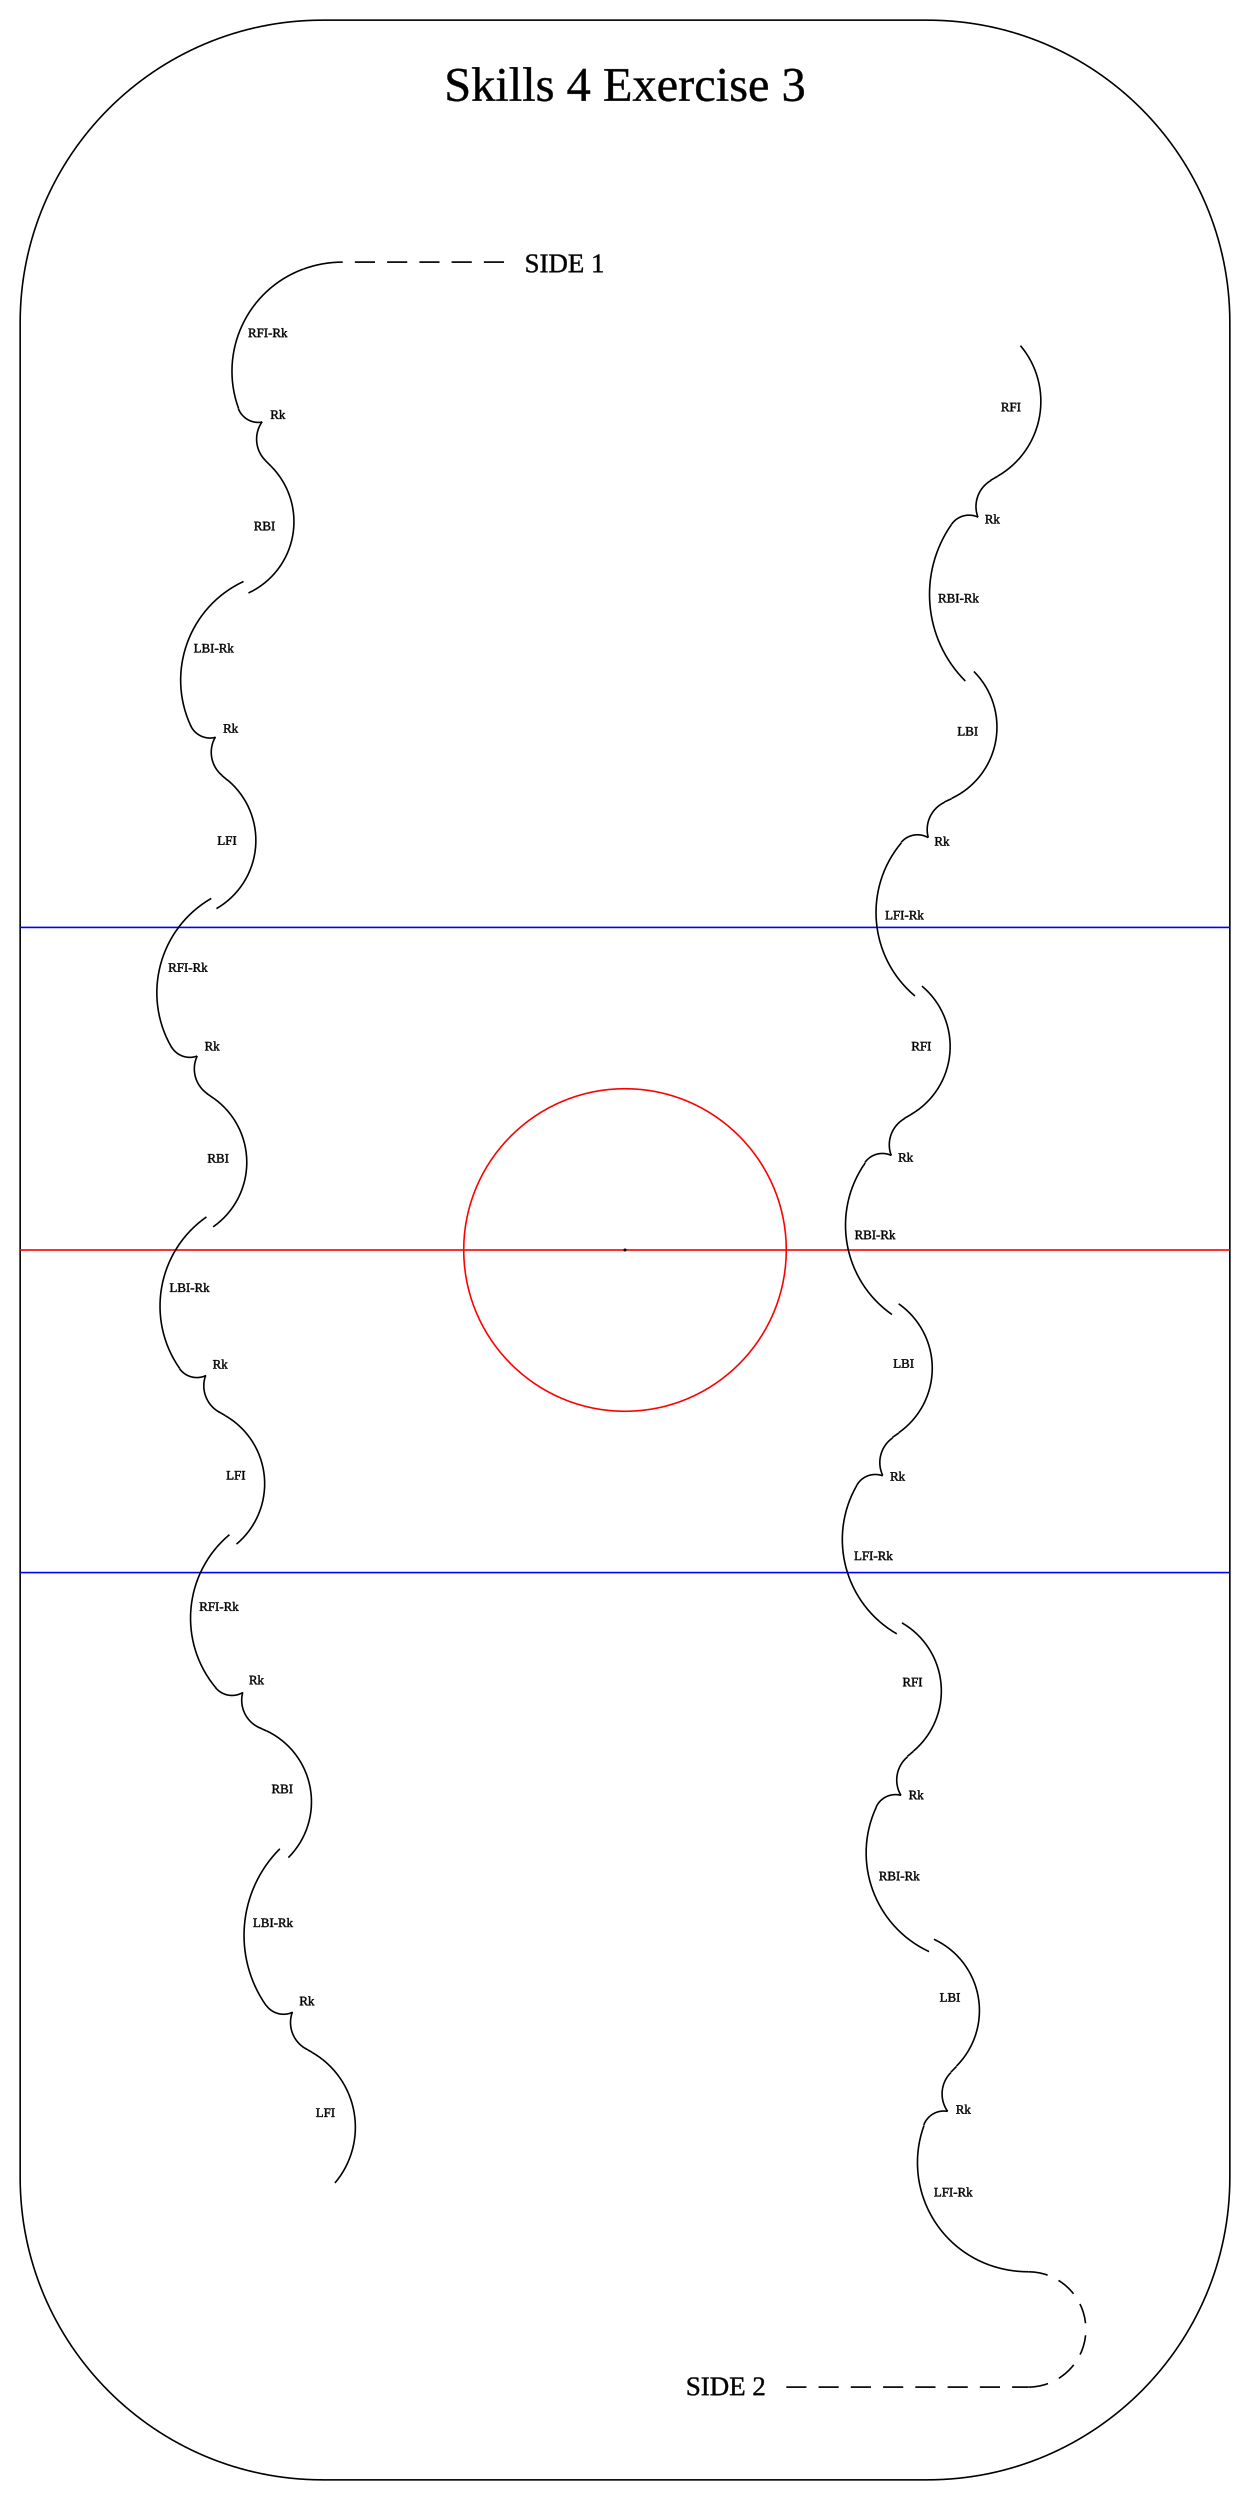
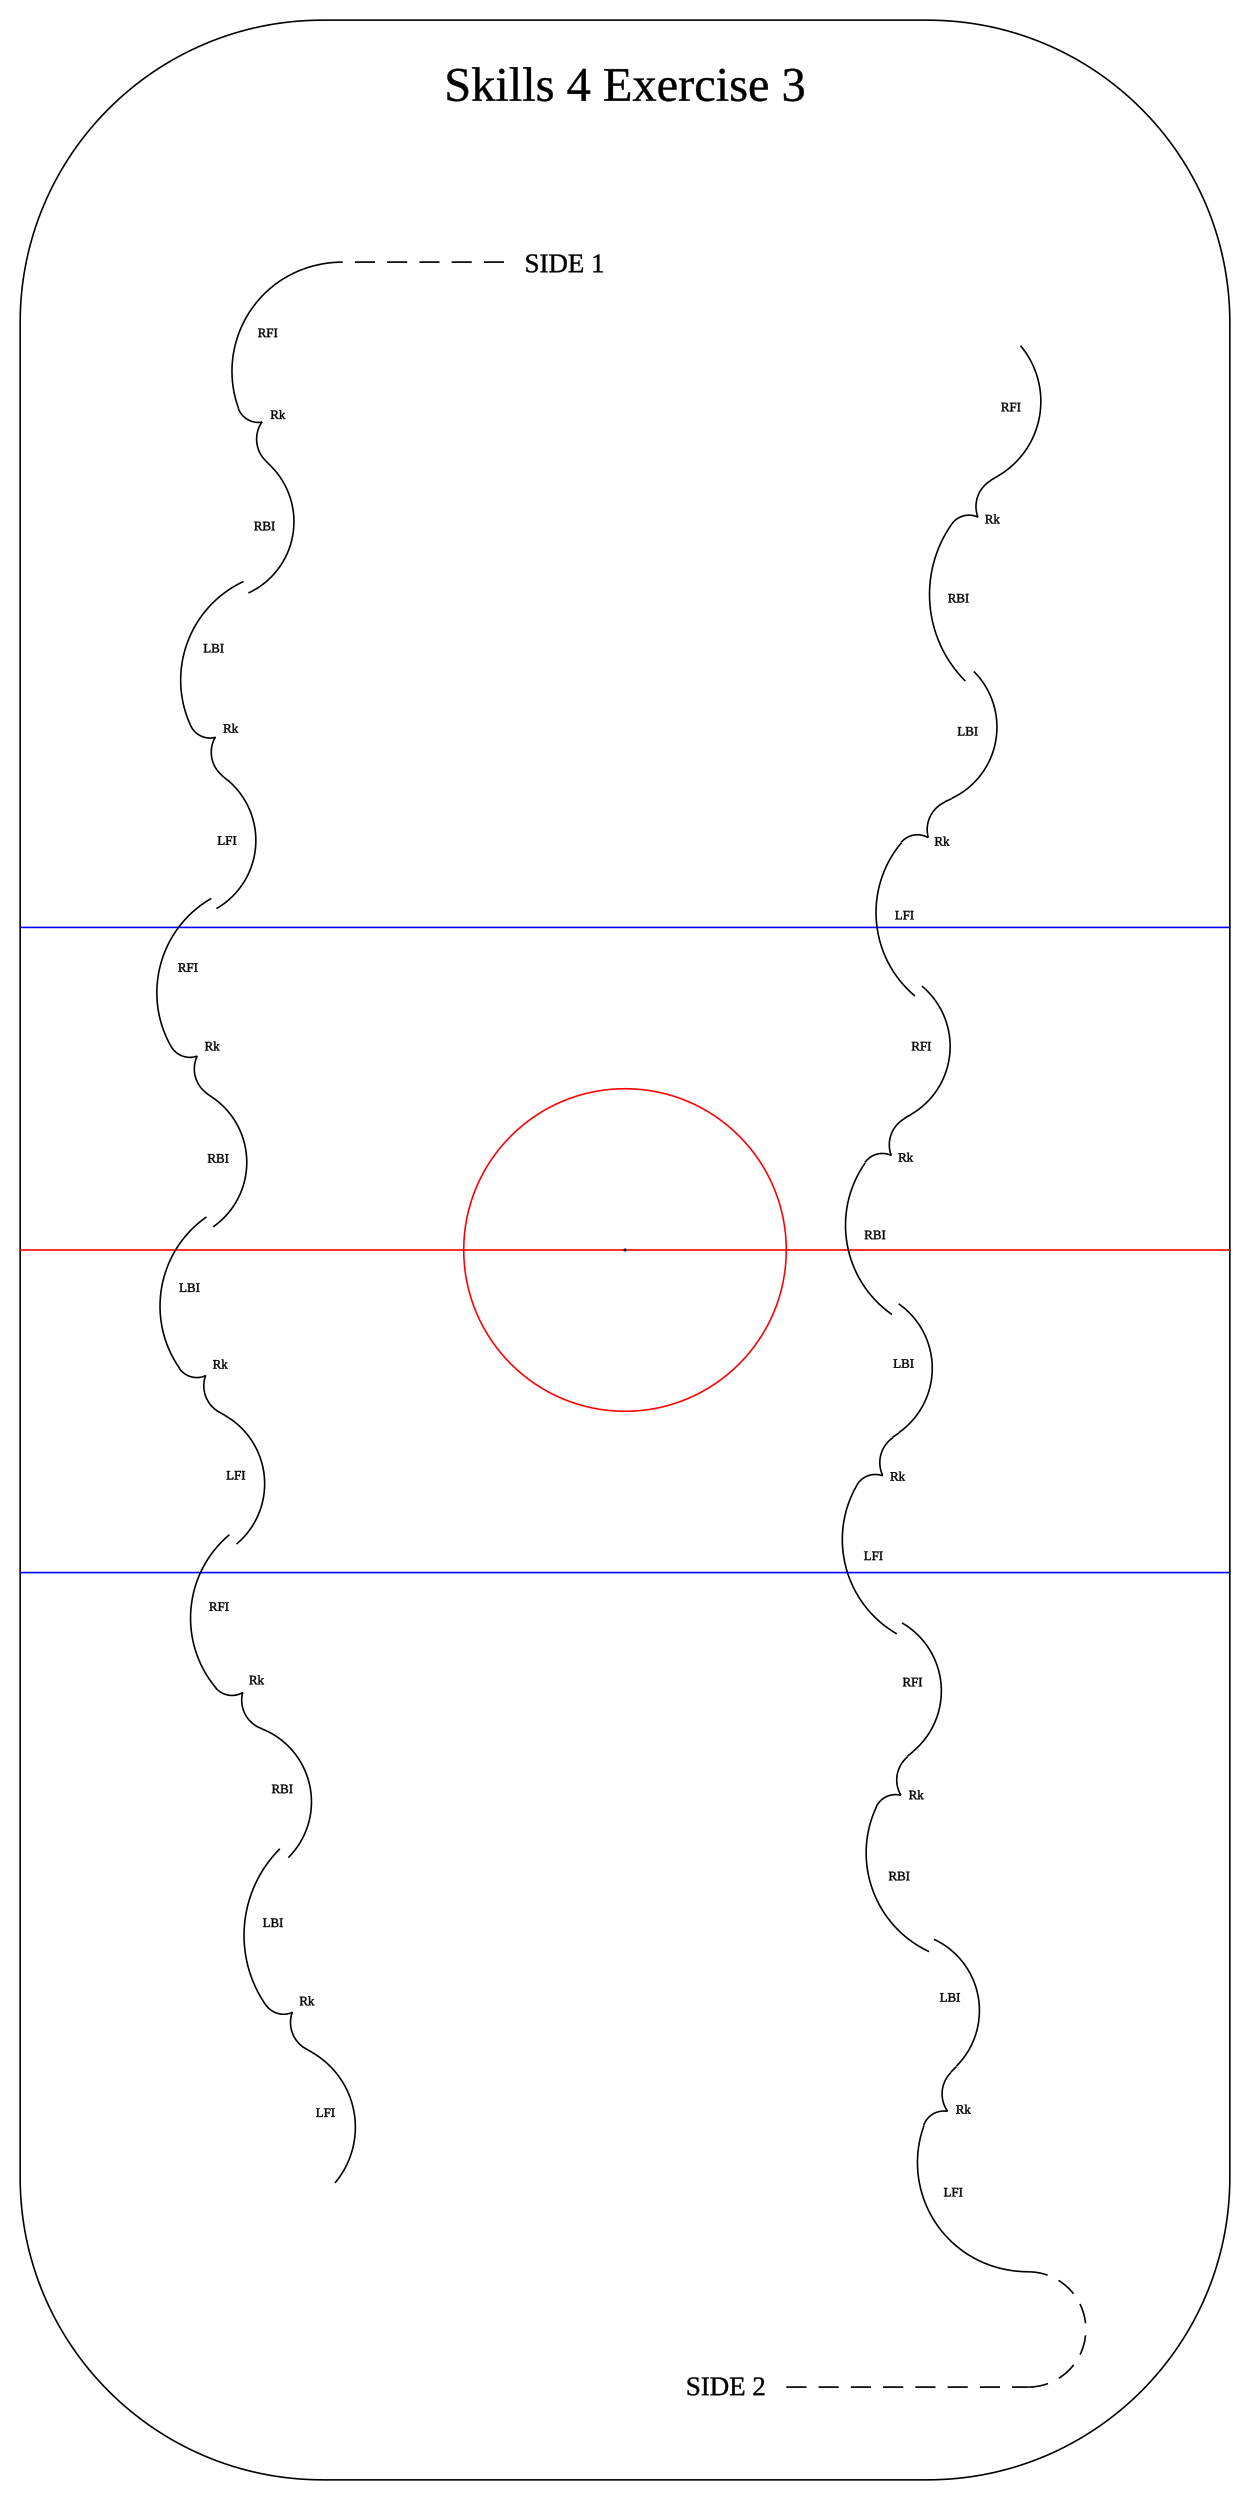
<svg xmlns="http://www.w3.org/2000/svg" xmlns:xlink="http://www.w3.org/1999/xlink" height="6200" viewBox="-50 -50 3100 6200" width="3100">
  <defs>
    <style>
text { text-anchor: middle } path,rect,circle { fill:none; }
</style>
    <g id="Rink">
      <clipPath id="clip-rink">
        <rect height="6100" rx="750" ry="750" width="3000" x="0" y="0" />
      </clipPath>
      <rect height="6100" rx="750" ry="750" style="text { text-anchor: middle } path,rect,circle { fill:none; } clip-path:url(#clip-rink)" width="3000" x="0" y="0" />
      <path d="M 0,3050 l 3000,0" style="stroke:red;" />
      <circle cx="1500" cy="3050" r="400" style="stroke:red;" />
      <circle cx="1500" cy="3050" r="2" style="fill: black;" />
      <path d="M 0,2250 l 3000,0" style="stroke: blue;" />
      <path d="M 0,3850 l 3000,0" style="stroke: blue;" />
    </g>
    <g id="Info" />
    <g id="RF[len=400,label=&quot; &quot;,style=&quot;dashed&quot;]">
      <path d="M 0,0 l 0,400" stroke-dasharray="50 30" />
    </g>
    <g id="RFI---[label=&quot; &quot;]">
      <path d="M 0,0 a 286,286 0 0 0 17,97" />
    </g>
-     <g id="RFI-Rk[len=500,delta-angle=20]_0::RFI[angle=90,len=425,label=&quot;RFI-Rk&quot;]">
+     <g id="RFI-Rk[len=500,delta-angle=20]_0::RFI[angle=90,len=425,label=&quot;RFI&quot;]">
      <path d="M 0,0 a 270,270 0 0 0 270,270" />
    </g>
    <g id="RFI-Rk[len=500,delta-angle=20]_1::RFI[angle=80,len=75,label=&quot; &quot;]">
      <path d="M 0,0 a 53,53 0 0 0 44,52" />
    </g>
    <g id="RFI-Rk[len=500,delta-angle=20]_4::RBO[angle=80,len=105,label=&quot; &quot;]">
      <path d="M 0,0 a 75,75 0 0 0 62,74" />
    </g>
    <g id="RFI-Rk[len=500,delta-angle=20]_5::RB[len=20,label=&quot; &quot;]">
      <path d="M 0,0 l 0,20" />
    </g>
    <g id="RFI-Rk[len=500,delta-angle=20]_6::RBI&gt;&gt;[len=375]">
      <path d="M 0,0 a 195,195 0 0 1 -262,183" />
    </g>
-     <g id="LBI-Rk[len=500,delta-angle=20]_0::LBI[angle=90,len=425,label=&quot;LBI-Rk&quot;]">
+     <g id="LBI-Rk[len=500,delta-angle=20]_0::LBI[angle=90,len=425,label=&quot;LBI&quot;]">
      <path d="M 0,0 a 270,270 0 0 0 270,270" />
    </g>
    <g id="LBI-Rk[len=500,delta-angle=20]_1::LBI[angle=80,len=75,label=&quot; &quot;]">
      <path d="M 0,0 a 53,53 0 0 0 44,52" />
    </g>
    <g id="LBI-Rk[len=500,delta-angle=20]_4::LFO[angle=80,len=105,label=&quot; &quot;]">
      <path d="M 0,0 a 75,75 0 0 0 62,74" />
    </g>
    <g id="LBI-Rk[len=500,delta-angle=20]_5::LF[len=20,label=&quot; &quot;]">
      <path d="M 0,0 l 0,20" />
    </g>
    <g id="LBI-Rk[len=500,delta-angle=20]_6::LFI&gt;&gt;[len=375]">
      <path d="M 0,0 a 195,195 0 0 1 -262,183" />
    </g>
-     <g id="LBI-Rk&lt;[len=500,delta-angle=20]_0::LBI[angle=80,len=425,label=&quot;LBI-Rk&quot;]">
+     <g id="LBI-Rk&lt;[len=500,delta-angle=20]_0::LBI[angle=80,len=425,label=&quot;LBI&quot;]">
      <path d="M 0,0 a 304,304 0 0 0 251,299" />
    </g>
    <g id="LBI-Rk&lt;[len=500,delta-angle=20]_1::LBI[angle=80,len=75,label=&quot; &quot;]">
      <path d="M 0,0 a 53,53 0 0 0 44,52" />
    </g>
    <g id="LBI-Rk&lt;[len=500,delta-angle=20]_4::LFO[angle=80,len=105,label=&quot; &quot;]">
      <path d="M 0,0 a 75,75 0 0 0 62,74" />
    </g>
    <g id="LBI-Rk&lt;[len=500,delta-angle=20]_5::LF[len=20,label=&quot; &quot;]">
      <path d="M 0,0 l 0,20" />
    </g>
    <g id="LBI-Rk&lt;[len=500,delta-angle=20]_6::LFI[angle=100,len=375]">
      <path d="M 0,0 a 214,214 0 0 1 -252,211" />
    </g>
    <g id="LF+[label=&quot; &quot;,style=&quot;dashed&quot;]">
      <path d="M 0,0 l 0,600" stroke-dasharray="50 30" />
    </g>
    <g id="LFO&gt;&gt;&gt;[label=&quot; &quot;,style=&quot;dashed&quot;]">
      <path d="M 0,0 a 143,143 0 1 0 286,0" stroke-dasharray="50 30" />
    </g>
    <g id="LFI---[label=&quot; &quot;]">
      <path d="M 0,0 a 286,286 0 0 1 -17,97" />
    </g>
-     <g id="LFI-Rk[len=500,delta-angle=20]_0::LFI[angle=90,len=425,label=&quot;LFI-Rk&quot;]">
+     <g id="LFI-Rk[len=500,delta-angle=20]_0::LFI[angle=90,len=425,label=&quot;LFI&quot;]">
      <path d="M 0,0 a 270,270 0 0 1 -270,270" />
    </g>
    <g id="LFI-Rk[len=500,delta-angle=20]_1::LFI[angle=80,len=75,label=&quot; &quot;]">
      <path d="M 0,0 a 53,53 0 0 1 -44,52" />
    </g>
    <g id="LFI-Rk[len=500,delta-angle=20]_4::LBO[angle=80,len=105,label=&quot; &quot;]">
      <path d="M 0,0 a 75,75 0 0 1 -62,74" />
    </g>
    <g id="LFI-Rk[len=500,delta-angle=20]_5::LB[len=20,label=&quot; &quot;]">
      <path d="M 0,0 l 0,20" />
    </g>
    <g id="LFI-Rk[len=500,delta-angle=20]_6::LBI&gt;&gt;[len=375]">
      <path d="M 0,0 a 195,195 0 0 0 262,183" />
    </g>
-     <g id="RBI-Rk[len=500,delta-angle=20]_0::RBI[angle=90,len=425,label=&quot;RBI-Rk&quot;]">
+     <g id="RBI-Rk[len=500,delta-angle=20]_0::RBI[angle=90,len=425,label=&quot;RBI&quot;]">
      <path d="M 0,0 a 270,270 0 0 1 -270,270" />
    </g>
    <g id="RBI-Rk[len=500,delta-angle=20]_1::RBI[angle=80,len=75,label=&quot; &quot;]">
      <path d="M 0,0 a 53,53 0 0 1 -44,52" />
    </g>
    <g id="RBI-Rk[len=500,delta-angle=20]_4::RFO[angle=80,len=105,label=&quot; &quot;]">
      <path d="M 0,0 a 75,75 0 0 1 -62,74" />
    </g>
    <g id="RBI-Rk[len=500,delta-angle=20]_5::RF[len=20,label=&quot; &quot;]">
      <path d="M 0,0 l 0,20" />
    </g>
    <g id="RBI-Rk[len=500,delta-angle=20]_6::RFI&gt;&gt;[len=375]">
      <path d="M 0,0 a 195,195 0 0 0 262,183" />
    </g>
-     <g id="RBI-Rk&lt;[len=500,delta-angle=20]_0::RBI[angle=80,len=425,label=&quot;RBI-Rk&quot;]">
+     <g id="RBI-Rk&lt;[len=500,delta-angle=20]_0::RBI[angle=80,len=425,label=&quot;RBI&quot;]">
      <path d="M 0,0 a 304,304 0 0 1 -251,299" />
    </g>
    <g id="RBI-Rk&lt;[len=500,delta-angle=20]_1::RBI[angle=80,len=75,label=&quot; &quot;]">
      <path d="M 0,0 a 53,53 0 0 1 -44,52" />
    </g>
    <g id="RBI-Rk&lt;[len=500,delta-angle=20]_4::RFO[angle=80,len=105,label=&quot; &quot;]">
      <path d="M 0,0 a 75,75 0 0 1 -62,74" />
    </g>
    <g id="RBI-Rk&lt;[len=500,delta-angle=20]_5::RF[len=20,label=&quot; &quot;]">
      <path d="M 0,0 l 0,20" />
    </g>
    <g id="RBI-Rk&lt;[len=500,delta-angle=20]_6::RFI[angle=100,len=375]">
      <path d="M 0,0 a 214,214 0 0 0 252,211" />
    </g>
  </defs>
  <use id="r_0_c_0_4" style="stroke:black; stroke-width:4;" transform="translate(0 0) rotate(0)" xlink:href="#Rink" />
  <text id="r_1_c_0_53" style="stroke:black; fill:black; font-size: 90pt;" x="1500" y="200">
Skills 4 Exercise 3
</text>
  <text id="r_4_c_0_46" style="stroke:black; fill:black; font-size:50pt;" x="1350" y="625">
SIDE 1
</text>
  <use id="r_6_c_0_37" style="stroke:black; stroke-width:4;" transform="translate(1200 600) rotate(90)" xlink:href="#RF[len=400,label=&quot; &quot;,style=&quot;dashed&quot;]" />
  <use id="r_8_c_0_24" style="stroke:black; stroke-width:4;" transform="translate(800 600) rotate(90)" xlink:href="#RFI---[label=&quot; &quot;]" />
-   <use id="r_9_c_0_40" style="stroke:black; stroke-width:4;" transform="translate(703 617) rotate(70)" xlink:href="#RFI-Rk[len=500,delta-angle=20]_0::RFI[angle=90,len=425,label=&quot;RFI-Rk&quot;]" />
+   <use id="r_9_c_0_40" style="stroke:black; stroke-width:4;" transform="translate(703 617) rotate(70)" xlink:href="#RFI-Rk[len=500,delta-angle=20]_0::RFI[angle=90,len=425,label=&quot;RFI&quot;]" />
  <text id="r_9_c_0_40_n2" style="stroke:black; fill:black; font-size:24pt;" x="614" y="786">
- RFI-Rk
+ RFI
</text>
  <use id="r_9_c_0_40_n3" style="stroke:black; stroke-width:4;" transform="translate(541 963) rotate(340)" xlink:href="#RFI-Rk[len=500,delta-angle=20]_1::RFI[angle=80,len=75,label=&quot; &quot;]" />
  <text id="r_9_c_0_40_n4" style="stroke:black; fill:black; font-size:24pt;" x="639" y="989">
Rk
</text>
  <use id="r_9_c_0_40_n5" style="stroke:black; stroke-width:4;" transform="translate(600 996) rotate(35)" xlink:href="#RFI-Rk[len=500,delta-angle=20]_4::RBO[angle=80,len=105,label=&quot; &quot;]" />
  <use id="r_9_c_0_40_n6" style="stroke:black; stroke-width:4;" transform="translate(608 1092) rotate(315)" xlink:href="#RFI-Rk[len=500,delta-angle=20]_5::RB[len=20,label=&quot; &quot;]" />
  <use id="r_9_c_0_40_n7" style="stroke:black; stroke-width:4;" transform="translate(622 1106) rotate(315)" xlink:href="#RFI-Rk[len=500,delta-angle=20]_6::RBI&gt;&gt;[len=375]" />
  <text id="r_9_c_0_40_n8" style="stroke:black; fill:black; font-size:24pt;" x="606" y="1265">
RBI
</text>
-   <use id="r_10_c_0_40" style="stroke:black; stroke-width:4;" transform="translate(554 1392) rotate(65)" xlink:href="#LBI-Rk[len=500,delta-angle=20]_0::LBI[angle=90,len=425,label=&quot;LBI-Rk&quot;]" />
+   <use id="r_10_c_0_40" style="stroke:black; stroke-width:4;" transform="translate(554 1392) rotate(65)" xlink:href="#LBI-Rk[len=500,delta-angle=20]_0::LBI[angle=90,len=425,label=&quot;LBI&quot;]" />
  <text id="r_10_c_0_40_n2" style="stroke:black; fill:black; font-size:24pt;" x="480" y="1568">
- LBI-Rk
+ LBI
</text>
  <use id="r_10_c_0_40_n3" style="stroke:black; stroke-width:4;" transform="translate(423 1750) rotate(335)" xlink:href="#LBI-Rk[len=500,delta-angle=20]_1::LBI[angle=80,len=75,label=&quot; &quot;]" />
  <text id="r_10_c_0_40_n4" style="stroke:black; fill:black; font-size:24pt;" x="522" y="1767">
Rk
</text>
  <use id="r_10_c_0_40_n5" style="stroke:black; stroke-width:4;" transform="translate(484 1778) rotate(30)" xlink:href="#LBI-Rk[len=500,delta-angle=20]_4::LFO[angle=80,len=105,label=&quot; &quot;]" />
  <use id="r_10_c_0_40_n6" style="stroke:black; stroke-width:4;" transform="translate(500 1873) rotate(310)" xlink:href="#LBI-Rk[len=500,delta-angle=20]_5::LF[len=20,label=&quot; &quot;]" />
  <use id="r_10_c_0_40_n7" style="stroke:black; stroke-width:4;" transform="translate(515 1885) rotate(310)" xlink:href="#LBI-Rk[len=500,delta-angle=20]_6::LFI&gt;&gt;[len=375]" />
  <text id="r_10_c_0_40_n8" style="stroke:black; fill:black; font-size:24pt;" x="513" y="2045">
LFI
</text>
-   <use id="r_11_c_0_40" style="stroke:black; stroke-width:4;" transform="translate(474 2178) rotate(60)" xlink:href="#RFI-Rk[len=500,delta-angle=20]_0::RFI[angle=90,len=425,label=&quot;RFI-Rk&quot;]" />
+   <use id="r_11_c_0_40" style="stroke:black; stroke-width:4;" transform="translate(474 2178) rotate(60)" xlink:href="#RFI-Rk[len=500,delta-angle=20]_0::RFI[angle=90,len=425,label=&quot;RFI&quot;]" />
  <text id="r_11_c_0_40_n2" style="stroke:black; fill:black; font-size:24pt;" x="416" y="2360">
- RFI-Rk
+ RFI
</text>
  <use id="r_11_c_0_40_n3" style="stroke:black; stroke-width:4;" transform="translate(375 2546) rotate(330)" xlink:href="#RFI-Rk[len=500,delta-angle=20]_1::RFI[angle=80,len=75,label=&quot; &quot;]" />
  <text id="r_11_c_0_40_n4" style="stroke:black; fill:black; font-size:24pt;" x="476" y="2555">
Rk
</text>
  <use id="r_11_c_0_40_n5" style="stroke:black; stroke-width:4;" transform="translate(439 2569) rotate(25)" xlink:href="#RFI-Rk[len=500,delta-angle=20]_4::RBO[angle=80,len=105,label=&quot; &quot;]" />
  <use id="r_11_c_0_40_n6" style="stroke:black; stroke-width:4;" transform="translate(463 2662) rotate(305)" xlink:href="#RFI-Rk[len=500,delta-angle=20]_5::RB[len=20,label=&quot; &quot;]" />
  <use id="r_11_c_0_40_n7" style="stroke:black; stroke-width:4;" transform="translate(479 2673) rotate(305)" xlink:href="#RFI-Rk[len=500,delta-angle=20]_6::RBI&gt;&gt;[len=375]" />
  <text id="r_11_c_0_40_n8" style="stroke:black; fill:black; font-size:24pt;" x="491" y="2833">
RBI
</text>
-   <use id="r_12_c_0_40" style="stroke:black; stroke-width:4;" transform="translate(462 2968) rotate(55)" xlink:href="#LBI-Rk[len=500,delta-angle=20]_0::LBI[angle=90,len=425,label=&quot;LBI-Rk&quot;]" />
+   <use id="r_12_c_0_40" style="stroke:black; stroke-width:4;" transform="translate(462 2968) rotate(55)" xlink:href="#LBI-Rk[len=500,delta-angle=20]_0::LBI[angle=90,len=425,label=&quot;LBI&quot;]" />
  <text id="r_12_c_0_40_n2" style="stroke:black; fill:black; font-size:24pt;" x="420" y="3154">
- LBI-Rk
+ LBI
</text>
  <use id="r_12_c_0_40_n3" style="stroke:black; stroke-width:4;" transform="translate(395 3344) rotate(325)" xlink:href="#LBI-Rk[len=500,delta-angle=20]_1::LBI[angle=80,len=75,label=&quot; &quot;]" />
  <text id="r_12_c_0_40_n4" style="stroke:black; fill:black; font-size:24pt;" x="496" y="3344">
Rk
</text>
  <use id="r_12_c_0_40_n5" style="stroke:black; stroke-width:4;" transform="translate(460 3361) rotate(20)" xlink:href="#LBI-Rk[len=500,delta-angle=20]_4::LFO[angle=80,len=105,label=&quot; &quot;]" />
  <use id="r_12_c_0_40_n6" style="stroke:black; stroke-width:4;" transform="translate(492 3451) rotate(300)" xlink:href="#LBI-Rk[len=500,delta-angle=20]_5::LF[len=20,label=&quot; &quot;]" />
  <use id="r_12_c_0_40_n7" style="stroke:black; stroke-width:4;" transform="translate(509 3461) rotate(300)" xlink:href="#LBI-Rk[len=500,delta-angle=20]_6::LFI&gt;&gt;[len=375]" />
  <text id="r_12_c_0_40_n8" style="stroke:black; fill:black; font-size:24pt;" x="535" y="3619">
LFI
</text>
-   <use id="r_13_c_0_40" style="stroke:black; stroke-width:4;" transform="translate(519 3756) rotate(50)" xlink:href="#RFI-Rk[len=500,delta-angle=20]_0::RFI[angle=90,len=425,label=&quot;RFI-Rk&quot;]" />
+   <use id="r_13_c_0_40" style="stroke:black; stroke-width:4;" transform="translate(519 3756) rotate(50)" xlink:href="#RFI-Rk[len=500,delta-angle=20]_0::RFI[angle=90,len=425,label=&quot;RFI&quot;]" />
  <text id="r_13_c_0_40_n2" style="stroke:black; fill:black; font-size:24pt;" x="493" y="3945">
- RFI-Rk
+ RFI
</text>
  <use id="r_13_c_0_40_n3" style="stroke:black; stroke-width:4;" transform="translate(485 4136) rotate(320)" xlink:href="#RFI-Rk[len=500,delta-angle=20]_1::RFI[angle=80,len=75,label=&quot; &quot;]" />
  <text id="r_13_c_0_40_n4" style="stroke:black; fill:black; font-size:24pt;" x="586" y="4127">
Rk
</text>
  <use id="r_13_c_0_40_n5" style="stroke:black; stroke-width:4;" transform="translate(552 4147) rotate(15)" xlink:href="#RFI-Rk[len=500,delta-angle=20]_4::RBO[angle=80,len=105,label=&quot; &quot;]" />
  <use id="r_13_c_0_40_n6" style="stroke:black; stroke-width:4;" transform="translate(592 4234) rotate(295)" xlink:href="#RFI-Rk[len=500,delta-angle=20]_5::RB[len=20,label=&quot; &quot;]" />
  <use id="r_13_c_0_40_n7" style="stroke:black; stroke-width:4;" transform="translate(610 4242) rotate(295)" xlink:href="#RFI-Rk[len=500,delta-angle=20]_6::RBI&gt;&gt;[len=375]" />
  <text id="r_13_c_0_40_n8" style="stroke:black; fill:black; font-size:24pt;" x="650" y="4397">
RBI
</text>
-   <use id="r_14_c_0_40" style="stroke:black; stroke-width:4;" transform="translate(644 4535) rotate(45)" xlink:href="#LBI-Rk&lt;[len=500,delta-angle=20]_0::LBI[angle=80,len=425,label=&quot;LBI-Rk&quot;]" />
+   <use id="r_14_c_0_40" style="stroke:black; stroke-width:4;" transform="translate(644 4535) rotate(45)" xlink:href="#LBI-Rk&lt;[len=500,delta-angle=20]_0::LBI[angle=80,len=425,label=&quot;LBI&quot;]" />
  <text id="r_14_c_0_40_n2" style="stroke:black; fill:black; font-size:24pt;" x="627" y="4729">
- LBI-Rk
+ LBI
</text>
  <use id="r_14_c_0_40_n3" style="stroke:black; stroke-width:4;" transform="translate(610 4923) rotate(325)" xlink:href="#LBI-Rk&lt;[len=500,delta-angle=20]_1::LBI[angle=80,len=75,label=&quot; &quot;]" />
  <text id="r_14_c_0_40_n4" style="stroke:black; fill:black; font-size:24pt;" x="711" y="4923">
Rk
</text>
  <use id="r_14_c_0_40_n5" style="stroke:black; stroke-width:4;" transform="translate(675 4940) rotate(20)" xlink:href="#LBI-Rk&lt;[len=500,delta-angle=20]_4::LFO[angle=80,len=105,label=&quot; &quot;]" />
  <use id="r_14_c_0_40_n6" style="stroke:black; stroke-width:4;" transform="translate(707 5030) rotate(300)" xlink:href="#LBI-Rk&lt;[len=500,delta-angle=20]_5::LF[len=20,label=&quot; &quot;]" />
  <use id="r_14_c_0_40_n7" style="stroke:black; stroke-width:4;" transform="translate(724 5040) rotate(300)" xlink:href="#LBI-Rk&lt;[len=500,delta-angle=20]_6::LFI[angle=100,len=375]" />
  <text id="r_14_c_0_40_n8" style="stroke:black; fill:black; font-size:24pt;" x="757" y="5200">
LFI
</text>
  <text id="r_17_c_0_47" style="stroke:black; fill:black; font-size:50pt;" x="1750" y="5890">
SIDE 2
</text>
  <use id="r_19_c_0_37" style="stroke:black; stroke-width:4;" transform="translate(1900 5870) rotate(270)" xlink:href="#LF+[label=&quot; &quot;,style=&quot;dashed&quot;]" />
  <use id="r_20_c_0_40" style="stroke:black; stroke-width:4;" transform="translate(2500 5870) rotate(270)" xlink:href="#LFO&gt;&gt;&gt;[label=&quot; &quot;,style=&quot;dashed&quot;]" />
  <use id="r_22_c_0_24" style="stroke:black; stroke-width:4;" transform="translate(2500 5584) rotate(90)" xlink:href="#LFI---[label=&quot; &quot;]" />
-   <use id="r_23_c_0_40" style="stroke:black; stroke-width:4;" transform="translate(2403 5567) rotate(110)" xlink:href="#LFI-Rk[len=500,delta-angle=20]_0::LFI[angle=90,len=425,label=&quot;LFI-Rk&quot;]" />
+   <use id="r_23_c_0_40" style="stroke:black; stroke-width:4;" transform="translate(2403 5567) rotate(110)" xlink:href="#LFI-Rk[len=500,delta-angle=20]_0::LFI[angle=90,len=425,label=&quot;LFI&quot;]" />
  <text id="r_23_c_0_40_n2" style="stroke:black; fill:black; font-size:24pt;" x="2314" y="5397">
- LFI-Rk
+ LFI
</text>
  <use id="r_23_c_0_40_n3" style="stroke:black; stroke-width:4;" transform="translate(2241 5220) rotate(200)" xlink:href="#LFI-Rk[len=500,delta-angle=20]_1::LFI[angle=80,len=75,label=&quot; &quot;]" />
  <text id="r_23_c_0_40_n4" style="stroke:black; fill:black; font-size:24pt;" x="2339" y="5192">
Rk
</text>
  <use id="r_23_c_0_40_n5" style="stroke:black; stroke-width:4;" transform="translate(2300 5186) rotate(145)" xlink:href="#LFI-Rk[len=500,delta-angle=20]_4::LBO[angle=80,len=105,label=&quot; &quot;]" />
  <use id="r_23_c_0_40_n6" style="stroke:black; stroke-width:4;" transform="translate(2308 5089) rotate(225)" xlink:href="#LFI-Rk[len=500,delta-angle=20]_5::LB[len=20,label=&quot; &quot;]" />
  <use id="r_23_c_0_40_n7" style="stroke:black; stroke-width:4;" transform="translate(2322 5074) rotate(225)" xlink:href="#LFI-Rk[len=500,delta-angle=20]_6::LBI&gt;&gt;[len=375]" />
  <text id="r_23_c_0_40_n8" style="stroke:black; fill:black; font-size:24pt;" x="2306" y="4914">
LBI
</text>
-   <use id="r_24_c_0_40" style="stroke:black; stroke-width:4;" transform="translate(2254 4790) rotate(115)" xlink:href="#RBI-Rk[len=500,delta-angle=20]_0::RBI[angle=90,len=425,label=&quot;RBI-Rk&quot;]" />
+   <use id="r_24_c_0_40" style="stroke:black; stroke-width:4;" transform="translate(2254 4790) rotate(115)" xlink:href="#RBI-Rk[len=500,delta-angle=20]_0::RBI[angle=90,len=425,label=&quot;RBI&quot;]" />
  <text id="r_24_c_0_40_n2" style="stroke:black; fill:black; font-size:24pt;" x="2180" y="4613">
- RBI-Rk
+ RBI
</text>
  <use id="r_24_c_0_40_n3" style="stroke:black; stroke-width:4;" transform="translate(2123 4431) rotate(205)" xlink:href="#RBI-Rk[len=500,delta-angle=20]_1::RBI[angle=80,len=75,label=&quot; &quot;]" />
  <text id="r_24_c_0_40_n4" style="stroke:black; fill:black; font-size:24pt;" x="2222" y="4412">
Rk
</text>
  <use id="r_24_c_0_40_n5" style="stroke:black; stroke-width:4;" transform="translate(2184 4402) rotate(150)" xlink:href="#RBI-Rk[len=500,delta-angle=20]_4::RFO[angle=80,len=105,label=&quot; &quot;]" />
  <use id="r_24_c_0_40_n6" style="stroke:black; stroke-width:4;" transform="translate(2200 4306) rotate(230)" xlink:href="#RBI-Rk[len=500,delta-angle=20]_5::RF[len=20,label=&quot; &quot;]" />
  <use id="r_24_c_0_40_n7" style="stroke:black; stroke-width:4;" transform="translate(2215 4293) rotate(230)" xlink:href="#RBI-Rk[len=500,delta-angle=20]_6::RFI&gt;&gt;[len=375]" />
  <text id="r_24_c_0_40_n8" style="stroke:black; fill:black; font-size:24pt;" x="2213" y="4132">
RFI
</text>
-   <use id="r_25_c_0_40" style="stroke:black; stroke-width:4;" transform="translate(2174 4002) rotate(120)" xlink:href="#LFI-Rk[len=500,delta-angle=20]_0::LFI[angle=90,len=425,label=&quot;LFI-Rk&quot;]" />
+   <use id="r_25_c_0_40" style="stroke:black; stroke-width:4;" transform="translate(2174 4002) rotate(120)" xlink:href="#LFI-Rk[len=500,delta-angle=20]_0::LFI[angle=90,len=425,label=&quot;LFI&quot;]" />
  <text id="r_25_c_0_40_n2" style="stroke:black; fill:black; font-size:24pt;" x="2116" y="3819">
- LFI-Rk
+ LFI
</text>
  <use id="r_25_c_0_40_n3" style="stroke:black; stroke-width:4;" transform="translate(2075 3633) rotate(210)" xlink:href="#LFI-Rk[len=500,delta-angle=20]_1::LFI[angle=80,len=75,label=&quot; &quot;]" />
  <text id="r_25_c_0_40_n4" style="stroke:black; fill:black; font-size:24pt;" x="2176" y="3622">
Rk
</text>
  <use id="r_25_c_0_40_n5" style="stroke:black; stroke-width:4;" transform="translate(2139 3609) rotate(155)" xlink:href="#LFI-Rk[len=500,delta-angle=20]_4::LBO[angle=80,len=105,label=&quot; &quot;]" />
  <use id="r_25_c_0_40_n6" style="stroke:black; stroke-width:4;" transform="translate(2163 3515) rotate(235)" xlink:href="#LFI-Rk[len=500,delta-angle=20]_5::LB[len=20,label=&quot; &quot;]" />
  <use id="r_25_c_0_40_n7" style="stroke:black; stroke-width:4;" transform="translate(2179 3503) rotate(235)" xlink:href="#LFI-Rk[len=500,delta-angle=20]_6::LBI&gt;&gt;[len=375]" />
  <text id="r_25_c_0_40_n8" style="stroke:black; fill:black; font-size:24pt;" x="2191" y="3342">
LBI
</text>
-   <use id="r_26_c_0_40" style="stroke:black; stroke-width:4;" transform="translate(2162 3210) rotate(125)" xlink:href="#RBI-Rk[len=500,delta-angle=20]_0::RBI[angle=90,len=425,label=&quot;RBI-Rk&quot;]" />
+   <use id="r_26_c_0_40" style="stroke:black; stroke-width:4;" transform="translate(2162 3210) rotate(125)" xlink:href="#RBI-Rk[len=500,delta-angle=20]_0::RBI[angle=90,len=425,label=&quot;RBI&quot;]" />
  <text id="r_26_c_0_40_n2" style="stroke:black; fill:black; font-size:24pt;" x="2120" y="3023">
- RBI-Rk
+ RBI
</text>
  <use id="r_26_c_0_40_n3" style="stroke:black; stroke-width:4;" transform="translate(2095 2833) rotate(215)" xlink:href="#RBI-Rk[len=500,delta-angle=20]_1::RBI[angle=80,len=75,label=&quot; &quot;]" />
  <text id="r_26_c_0_40_n4" style="stroke:black; fill:black; font-size:24pt;" x="2196" y="2831">
Rk
</text>
  <use id="r_26_c_0_40_n5" style="stroke:black; stroke-width:4;" transform="translate(2160 2815) rotate(160)" xlink:href="#RBI-Rk[len=500,delta-angle=20]_4::RFO[angle=80,len=105,label=&quot; &quot;]" />
  <use id="r_26_c_0_40_n6" style="stroke:black; stroke-width:4;" transform="translate(2192 2724) rotate(240)" xlink:href="#RBI-Rk[len=500,delta-angle=20]_5::RF[len=20,label=&quot; &quot;]" />
  <use id="r_26_c_0_40_n7" style="stroke:black; stroke-width:4;" transform="translate(2209 2714) rotate(240)" xlink:href="#RBI-Rk[len=500,delta-angle=20]_6::RFI&gt;&gt;[len=375]" />
  <text id="r_26_c_0_40_n8" style="stroke:black; fill:black; font-size:24pt;" x="2235" y="2555">
RFI
</text>
-   <use id="r_27_c_0_40" style="stroke:black; stroke-width:4;" transform="translate(2219 2420) rotate(130)" xlink:href="#LFI-Rk[len=500,delta-angle=20]_0::LFI[angle=90,len=425,label=&quot;LFI-Rk&quot;]" />
+   <use id="r_27_c_0_40" style="stroke:black; stroke-width:4;" transform="translate(2219 2420) rotate(130)" xlink:href="#LFI-Rk[len=500,delta-angle=20]_0::LFI[angle=90,len=425,label=&quot;LFI&quot;]" />
  <text id="r_27_c_0_40_n2" style="stroke:black; fill:black; font-size:24pt;" x="2193" y="2230">
- LFI-Rk
+ LFI
</text>
  <use id="r_27_c_0_40_n3" style="stroke:black; stroke-width:4;" transform="translate(2185 2039) rotate(220)" xlink:href="#LFI-Rk[len=500,delta-angle=20]_1::LFI[angle=80,len=75,label=&quot; &quot;]" />
  <text id="r_27_c_0_40_n4" style="stroke:black; fill:black; font-size:24pt;" x="2286" y="2047">
Rk
</text>
  <use id="r_27_c_0_40_n5" style="stroke:black; stroke-width:4;" transform="translate(2252 2027) rotate(165)" xlink:href="#LFI-Rk[len=500,delta-angle=20]_4::LBO[angle=80,len=105,label=&quot; &quot;]" />
  <use id="r_27_c_0_40_n6" style="stroke:black; stroke-width:4;" transform="translate(2292 1939) rotate(245)" xlink:href="#LFI-Rk[len=500,delta-angle=20]_5::LB[len=20,label=&quot; &quot;]" />
  <use id="r_27_c_0_40_n7" style="stroke:black; stroke-width:4;" transform="translate(2310 1930) rotate(245)" xlink:href="#LFI-Rk[len=500,delta-angle=20]_6::LBI&gt;&gt;[len=375]" />
  <text id="r_27_c_0_40_n8" style="stroke:black; fill:black; font-size:24pt;" x="2350" y="1774">
LBI
</text>
-   <use id="r_28_c_0_40" style="stroke:black; stroke-width:4;" transform="translate(2344 1639) rotate(135)" xlink:href="#RBI-Rk&lt;[len=500,delta-angle=20]_0::RBI[angle=80,len=425,label=&quot;RBI-Rk&quot;]" />
+   <use id="r_28_c_0_40" style="stroke:black; stroke-width:4;" transform="translate(2344 1639) rotate(135)" xlink:href="#RBI-Rk&lt;[len=500,delta-angle=20]_0::RBI[angle=80,len=425,label=&quot;RBI&quot;]" />
  <text id="r_28_c_0_40_n2" style="stroke:black; fill:black; font-size:24pt;" x="2327" y="1444">
- RBI-Rk
+ RBI
</text>
  <use id="r_28_c_0_40_n3" style="stroke:black; stroke-width:4;" transform="translate(2310 1250) rotate(215)" xlink:href="#RBI-Rk&lt;[len=500,delta-angle=20]_1::RBI[angle=80,len=75,label=&quot; &quot;]" />
  <text id="r_28_c_0_40_n4" style="stroke:black; fill:black; font-size:24pt;" x="2411" y="1248">
Rk
</text>
  <use id="r_28_c_0_40_n5" style="stroke:black; stroke-width:4;" transform="translate(2375 1232) rotate(160)" xlink:href="#RBI-Rk&lt;[len=500,delta-angle=20]_4::RFO[angle=80,len=105,label=&quot; &quot;]" />
  <use id="r_28_c_0_40_n6" style="stroke:black; stroke-width:4;" transform="translate(2407 1141) rotate(240)" xlink:href="#RBI-Rk&lt;[len=500,delta-angle=20]_5::RF[len=20,label=&quot; &quot;]" />
  <use id="r_28_c_0_40_n7" style="stroke:black; stroke-width:4;" transform="translate(2424 1131) rotate(240)" xlink:href="#RBI-Rk&lt;[len=500,delta-angle=20]_6::RFI[angle=100,len=375]" />
  <text id="r_28_c_0_40_n8" style="stroke:black; fill:black; font-size:24pt;" x="2457" y="970">
RFI
</text>
</svg>
